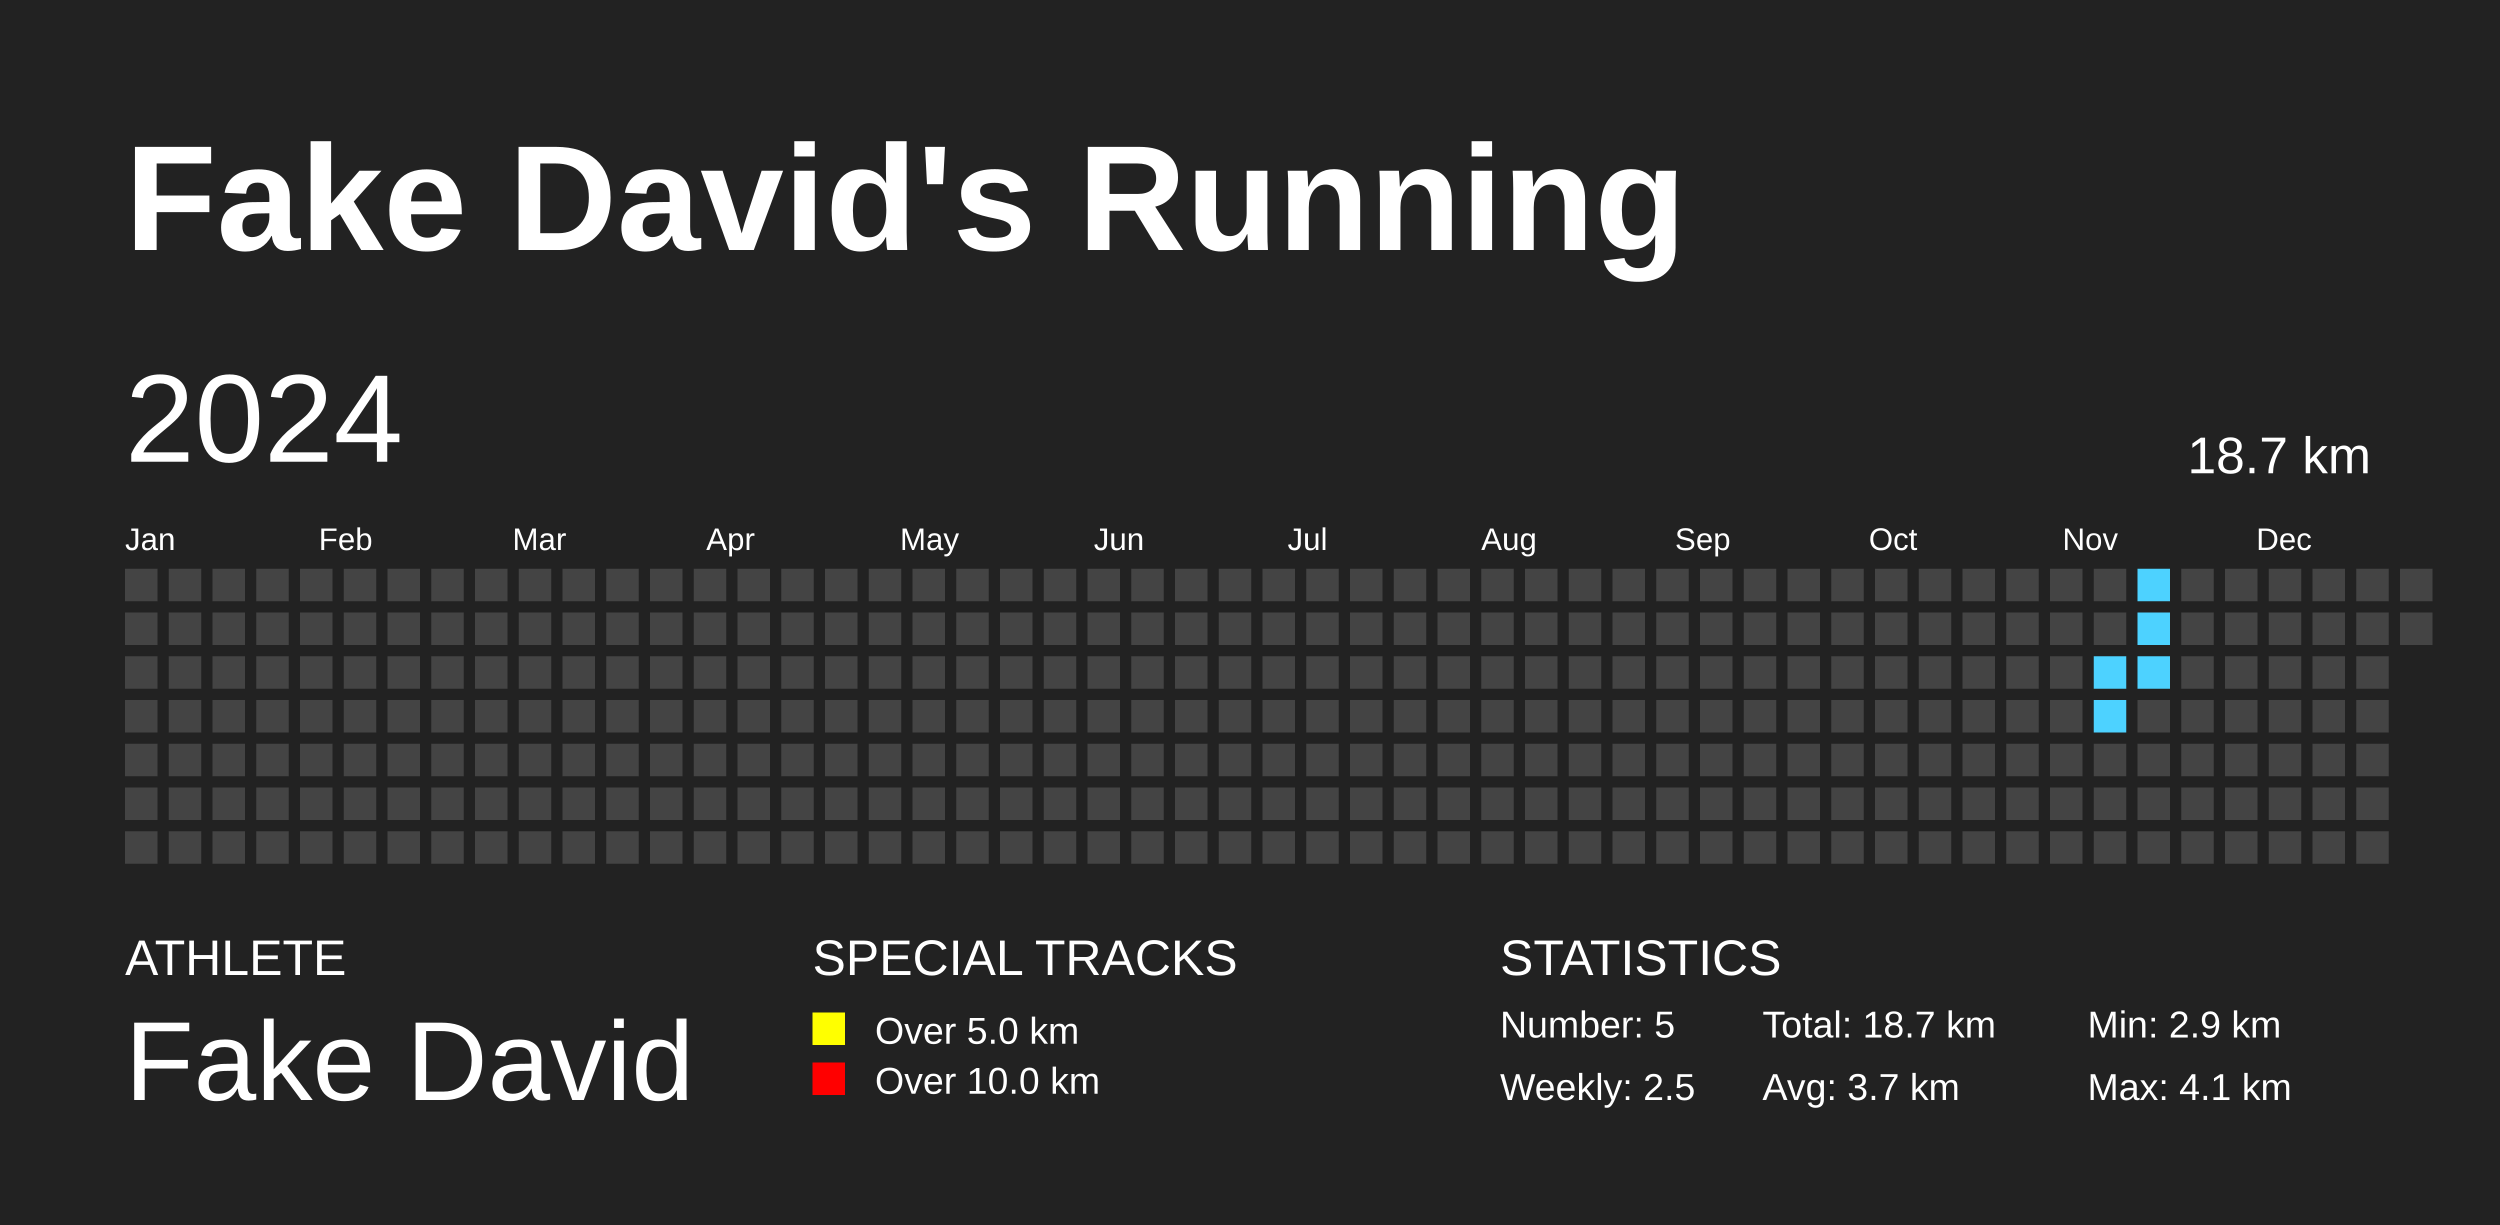
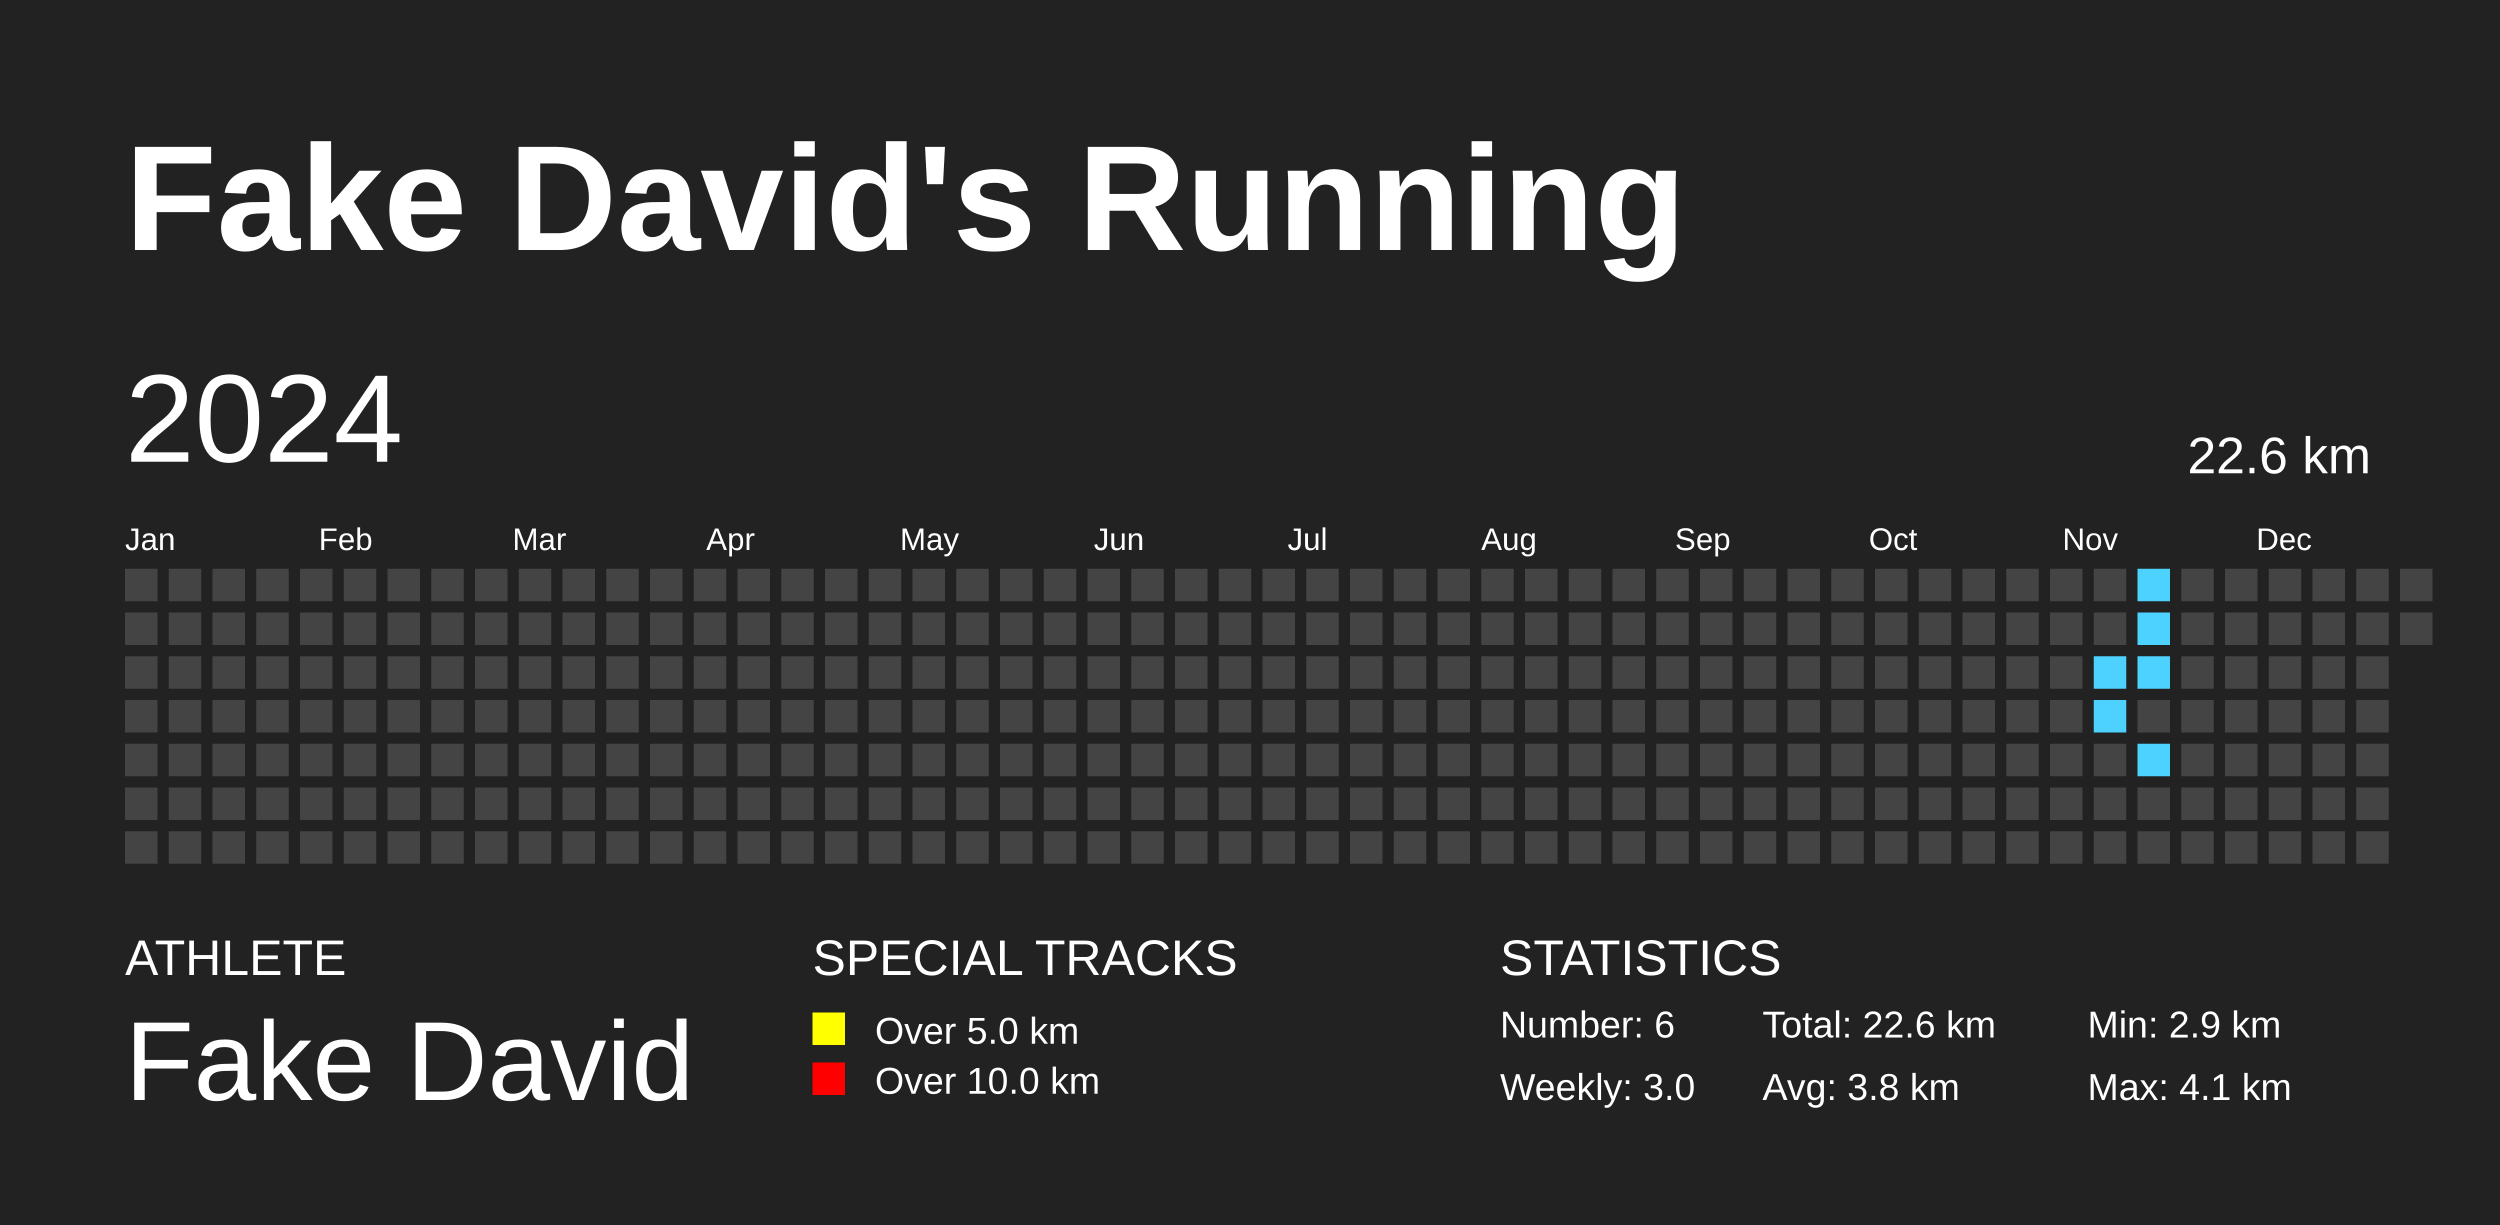
<svg xmlns="http://www.w3.org/2000/svg" baseProfile="full" height="98mm" version="1.1" viewBox="0,0,200,98" width="200mm">
  <defs />
  <rect fill="#222222" height="98" width="200" x="0" y="0" />
  <text fill="#FFFFFF" style="font-size:12px; font-family:Arial; font-weight:bold;" x="10" y="20">Fake David's Running</text>
  <text fill="#FFFFFF" style="font-size:4px; font-family:Arial" x="10" y="78">ATHLETE</text>
  <text fill="#FFFFFF" style="font-size:9px; font-family:Arial" x="10" y="88">Fake David</text>
  <text fill="#FFFFFF" style="font-size:4px; font-family:Arial" x="65" y="78">SPECIAL TRACKS</text>
  <rect fill="yellow" height="2.6" width="2.6" x="65" y="81" />
  <text fill="#FFFFFF" style="font-size:3px; font-family:Arial" x="70" y="83.5">Over 5.0 km</text>
  <rect fill="red" height="2.6" width="2.6" x="65" y="85" />
  <text fill="#FFFFFF" style="font-size:3px; font-family:Arial" x="70" y="87.5">Over 10.0 km</text>
  <text fill="#FFFFFF" style="font-size:4px; font-family:Arial" x="120" y="78">STATISTICS</text>
-   <text fill="#FFFFFF" style="font-size:3px; font-family:Arial" x="120" y="83">Number: 5</text>
-   <text fill="#FFFFFF" style="font-size:3px; font-family:Arial" x="120" y="88">Weekly: 2.5</text>
-   <text fill="#FFFFFF" style="font-size:3px; font-family:Arial" x="141" y="83">Total: 18.7 km</text>
-   <text fill="#FFFFFF" style="font-size:3px; font-family:Arial" x="141" y="88">Avg: 3.7 km</text>
+   <text fill="#FFFFFF" style="font-size:3px; font-family:Arial" x="120" y="83">Number: 6</text>
+   <text fill="#FFFFFF" style="font-size:3px; font-family:Arial" x="120" y="88">Weekly: 3.0</text>
+   <text fill="#FFFFFF" style="font-size:3px; font-family:Arial" x="141" y="83">Total: 22.6 km</text>
+   <text fill="#FFFFFF" style="font-size:3px; font-family:Arial" x="141" y="88">Avg: 3.8 km</text>
  <text fill="#FFFFFF" style="font-size:3px; font-family:Arial" x="167" y="83">Min: 2.9 km</text>
  <text fill="#FFFFFF" style="font-size:3px; font-family:Arial" x="167" y="88">Max: 4.1 km</text>
  <text dominant-baseline="hanging" fill="#FFFFFF" style="font-size:10.0px; font-family:Arial;" x="10" y="30">2024</text>
-   <text dominant-baseline="hanging" fill="#FFFFFF" style="font-size:4.125px; font-family:Arial;" x="175" y="35">18.7 km</text>
+   <text dominant-baseline="hanging" fill="#FFFFFF" style="font-size:4.125px; font-family:Arial;" x="175" y="35">22.6 km</text>
  <text fill="#FFFFFF" style="font-size:2.5px; font-family:Arial" x="10.0" y="44">Jan</text>
  <text fill="#FFFFFF" style="font-size:2.5px; font-family:Arial" x="25.5" y="44">Feb</text>
  <text fill="#FFFFFF" style="font-size:2.5px; font-family:Arial" x="41.0" y="44">Mar</text>
  <text fill="#FFFFFF" style="font-size:2.5px; font-family:Arial" x="56.5" y="44">Apr</text>
  <text fill="#FFFFFF" style="font-size:2.5px; font-family:Arial" x="72.0" y="44">May</text>
  <text fill="#FFFFFF" style="font-size:2.5px; font-family:Arial" x="87.5" y="44">Jun</text>
  <text fill="#FFFFFF" style="font-size:2.5px; font-family:Arial" x="103.0" y="44">Jul</text>
  <text fill="#FFFFFF" style="font-size:2.5px; font-family:Arial" x="118.5" y="44">Aug</text>
  <text fill="#FFFFFF" style="font-size:2.5px; font-family:Arial" x="134.0" y="44">Sep</text>
  <text fill="#FFFFFF" style="font-size:2.5px; font-family:Arial" x="149.5" y="44">Oct</text>
  <text fill="#FFFFFF" style="font-size:2.5px; font-family:Arial" x="165.0" y="44">Nov</text>
  <text fill="#FFFFFF" style="font-size:2.5px; font-family:Arial" x="180.5" y="44">Dec</text>
  <rect fill="#444444" height="2.6" width="2.6" x="10.0" y="45.5" />
  <rect fill="#444444" height="2.6" width="2.6" x="10.0" y="49.0" />
  <rect fill="#444444" height="2.6" width="2.6" x="10.0" y="52.5" />
  <rect fill="#444444" height="2.6" width="2.6" x="10.0" y="56.0" />
  <rect fill="#444444" height="2.6" width="2.6" x="10.0" y="59.5" />
  <rect fill="#444444" height="2.6" width="2.6" x="10.0" y="63.0" />
  <rect fill="#444444" height="2.6" width="2.6" x="10.0" y="66.5" />
  <rect fill="#444444" height="2.6" width="2.6" x="13.5" y="45.5" />
  <rect fill="#444444" height="2.6" width="2.6" x="13.5" y="49.0" />
  <rect fill="#444444" height="2.6" width="2.6" x="13.5" y="52.5" />
  <rect fill="#444444" height="2.6" width="2.6" x="13.5" y="56.0" />
  <rect fill="#444444" height="2.6" width="2.6" x="13.5" y="59.5" />
  <rect fill="#444444" height="2.6" width="2.6" x="13.5" y="63.0" />
  <rect fill="#444444" height="2.6" width="2.6" x="13.5" y="66.5" />
  <rect fill="#444444" height="2.6" width="2.6" x="17.0" y="45.5" />
  <rect fill="#444444" height="2.6" width="2.6" x="17.0" y="49.0" />
  <rect fill="#444444" height="2.6" width="2.6" x="17.0" y="52.5" />
  <rect fill="#444444" height="2.6" width="2.6" x="17.0" y="56.0" />
  <rect fill="#444444" height="2.6" width="2.6" x="17.0" y="59.5" />
  <rect fill="#444444" height="2.6" width="2.6" x="17.0" y="63.0" />
  <rect fill="#444444" height="2.6" width="2.6" x="17.0" y="66.5" />
  <rect fill="#444444" height="2.6" width="2.6" x="20.5" y="45.5" />
  <rect fill="#444444" height="2.6" width="2.6" x="20.5" y="49.0" />
  <rect fill="#444444" height="2.6" width="2.6" x="20.5" y="52.5" />
  <rect fill="#444444" height="2.6" width="2.6" x="20.5" y="56.0" />
  <rect fill="#444444" height="2.6" width="2.6" x="20.5" y="59.5" />
  <rect fill="#444444" height="2.6" width="2.6" x="20.5" y="63.0" />
  <rect fill="#444444" height="2.6" width="2.6" x="20.5" y="66.5" />
  <rect fill="#444444" height="2.6" width="2.6" x="24.0" y="45.5" />
  <rect fill="#444444" height="2.6" width="2.6" x="24.0" y="49.0" />
  <rect fill="#444444" height="2.6" width="2.6" x="24.0" y="52.5" />
  <rect fill="#444444" height="2.6" width="2.6" x="24.0" y="56.0" />
  <rect fill="#444444" height="2.6" width="2.6" x="24.0" y="59.5" />
  <rect fill="#444444" height="2.6" width="2.6" x="24.0" y="63.0" />
  <rect fill="#444444" height="2.6" width="2.6" x="24.0" y="66.5" />
  <rect fill="#444444" height="2.6" width="2.6" x="27.5" y="45.5" />
  <rect fill="#444444" height="2.6" width="2.6" x="27.5" y="49.0" />
  <rect fill="#444444" height="2.6" width="2.6" x="27.5" y="52.5" />
  <rect fill="#444444" height="2.6" width="2.6" x="27.5" y="56.0" />
  <rect fill="#444444" height="2.6" width="2.6" x="27.5" y="59.5" />
  <rect fill="#444444" height="2.6" width="2.6" x="27.5" y="63.0" />
  <rect fill="#444444" height="2.6" width="2.6" x="27.5" y="66.5" />
  <rect fill="#444444" height="2.6" width="2.6" x="31.0" y="45.5" />
  <rect fill="#444444" height="2.6" width="2.6" x="31.0" y="49.0" />
  <rect fill="#444444" height="2.6" width="2.6" x="31.0" y="52.5" />
  <rect fill="#444444" height="2.6" width="2.6" x="31.0" y="56.0" />
  <rect fill="#444444" height="2.6" width="2.6" x="31.0" y="59.5" />
  <rect fill="#444444" height="2.6" width="2.6" x="31.0" y="63.0" />
  <rect fill="#444444" height="2.6" width="2.6" x="31.0" y="66.5" />
  <rect fill="#444444" height="2.6" width="2.6" x="34.5" y="45.5" />
  <rect fill="#444444" height="2.6" width="2.6" x="34.5" y="49.0" />
  <rect fill="#444444" height="2.6" width="2.6" x="34.5" y="52.5" />
  <rect fill="#444444" height="2.6" width="2.6" x="34.5" y="56.0" />
  <rect fill="#444444" height="2.6" width="2.6" x="34.5" y="59.5" />
  <rect fill="#444444" height="2.6" width="2.6" x="34.5" y="63.0" />
  <rect fill="#444444" height="2.6" width="2.6" x="34.5" y="66.5" />
  <rect fill="#444444" height="2.6" width="2.6" x="38.0" y="45.5" />
  <rect fill="#444444" height="2.6" width="2.6" x="38.0" y="49.0" />
  <rect fill="#444444" height="2.6" width="2.6" x="38.0" y="52.5" />
  <rect fill="#444444" height="2.6" width="2.6" x="38.0" y="56.0" />
  <rect fill="#444444" height="2.6" width="2.6" x="38.0" y="59.5" />
  <rect fill="#444444" height="2.6" width="2.6" x="38.0" y="63.0" />
  <rect fill="#444444" height="2.6" width="2.6" x="38.0" y="66.5" />
  <rect fill="#444444" height="2.6" width="2.6" x="41.5" y="45.5" />
  <rect fill="#444444" height="2.6" width="2.6" x="41.5" y="49.0" />
  <rect fill="#444444" height="2.6" width="2.6" x="41.5" y="52.5" />
  <rect fill="#444444" height="2.6" width="2.6" x="41.5" y="56.0" />
  <rect fill="#444444" height="2.6" width="2.6" x="41.5" y="59.5" />
  <rect fill="#444444" height="2.6" width="2.6" x="41.5" y="63.0" />
  <rect fill="#444444" height="2.6" width="2.6" x="41.5" y="66.5" />
  <rect fill="#444444" height="2.6" width="2.6" x="45.0" y="45.5" />
  <rect fill="#444444" height="2.6" width="2.6" x="45.0" y="49.0" />
  <rect fill="#444444" height="2.6" width="2.6" x="45.0" y="52.5" />
  <rect fill="#444444" height="2.6" width="2.6" x="45.0" y="56.0" />
  <rect fill="#444444" height="2.6" width="2.6" x="45.0" y="59.5" />
  <rect fill="#444444" height="2.6" width="2.6" x="45.0" y="63.0" />
  <rect fill="#444444" height="2.6" width="2.6" x="45.0" y="66.5" />
  <rect fill="#444444" height="2.6" width="2.6" x="48.5" y="45.5" />
  <rect fill="#444444" height="2.6" width="2.6" x="48.5" y="49.0" />
  <rect fill="#444444" height="2.6" width="2.6" x="48.5" y="52.5" />
  <rect fill="#444444" height="2.6" width="2.6" x="48.5" y="56.0" />
  <rect fill="#444444" height="2.6" width="2.6" x="48.5" y="59.5" />
  <rect fill="#444444" height="2.6" width="2.6" x="48.5" y="63.0" />
  <rect fill="#444444" height="2.6" width="2.6" x="48.5" y="66.5" />
  <rect fill="#444444" height="2.6" width="2.6" x="52.0" y="45.5" />
  <rect fill="#444444" height="2.6" width="2.6" x="52.0" y="49.0" />
  <rect fill="#444444" height="2.6" width="2.6" x="52.0" y="52.5" />
  <rect fill="#444444" height="2.6" width="2.6" x="52.0" y="56.0" />
  <rect fill="#444444" height="2.6" width="2.6" x="52.0" y="59.5" />
  <rect fill="#444444" height="2.6" width="2.6" x="52.0" y="63.0" />
  <rect fill="#444444" height="2.6" width="2.6" x="52.0" y="66.5" />
  <rect fill="#444444" height="2.6" width="2.6" x="55.5" y="45.5" />
  <rect fill="#444444" height="2.6" width="2.6" x="55.5" y="49.0" />
  <rect fill="#444444" height="2.6" width="2.6" x="55.5" y="52.5" />
  <rect fill="#444444" height="2.6" width="2.6" x="55.5" y="56.0" />
  <rect fill="#444444" height="2.6" width="2.6" x="55.5" y="59.5" />
  <rect fill="#444444" height="2.6" width="2.6" x="55.5" y="63.0" />
  <rect fill="#444444" height="2.6" width="2.6" x="55.5" y="66.5" />
  <rect fill="#444444" height="2.6" width="2.6" x="59.0" y="45.5" />
  <rect fill="#444444" height="2.6" width="2.6" x="59.0" y="49.0" />
  <rect fill="#444444" height="2.6" width="2.6" x="59.0" y="52.5" />
  <rect fill="#444444" height="2.6" width="2.6" x="59.0" y="56.0" />
  <rect fill="#444444" height="2.6" width="2.6" x="59.0" y="59.5" />
  <rect fill="#444444" height="2.6" width="2.6" x="59.0" y="63.0" />
  <rect fill="#444444" height="2.6" width="2.6" x="59.0" y="66.5" />
  <rect fill="#444444" height="2.6" width="2.6" x="62.5" y="45.5" />
  <rect fill="#444444" height="2.6" width="2.6" x="62.5" y="49.0" />
  <rect fill="#444444" height="2.6" width="2.6" x="62.5" y="52.5" />
  <rect fill="#444444" height="2.6" width="2.6" x="62.5" y="56.0" />
  <rect fill="#444444" height="2.6" width="2.6" x="62.5" y="59.5" />
  <rect fill="#444444" height="2.6" width="2.6" x="62.5" y="63.0" />
  <rect fill="#444444" height="2.6" width="2.6" x="62.5" y="66.5" />
  <rect fill="#444444" height="2.6" width="2.6" x="66.0" y="45.5" />
  <rect fill="#444444" height="2.6" width="2.6" x="66.0" y="49.0" />
  <rect fill="#444444" height="2.6" width="2.6" x="66.0" y="52.5" />
  <rect fill="#444444" height="2.6" width="2.6" x="66.0" y="56.0" />
  <rect fill="#444444" height="2.6" width="2.6" x="66.0" y="59.5" />
  <rect fill="#444444" height="2.6" width="2.6" x="66.0" y="63.0" />
  <rect fill="#444444" height="2.6" width="2.6" x="66.0" y="66.5" />
  <rect fill="#444444" height="2.6" width="2.6" x="69.5" y="45.5" />
  <rect fill="#444444" height="2.6" width="2.6" x="69.5" y="49.0" />
  <rect fill="#444444" height="2.6" width="2.6" x="69.5" y="52.5" />
  <rect fill="#444444" height="2.6" width="2.6" x="69.5" y="56.0" />
  <rect fill="#444444" height="2.6" width="2.6" x="69.5" y="59.5" />
  <rect fill="#444444" height="2.6" width="2.6" x="69.5" y="63.0" />
  <rect fill="#444444" height="2.6" width="2.6" x="69.5" y="66.5" />
  <rect fill="#444444" height="2.6" width="2.6" x="73.0" y="45.5" />
  <rect fill="#444444" height="2.6" width="2.6" x="73.0" y="49.0" />
  <rect fill="#444444" height="2.6" width="2.6" x="73.0" y="52.5" />
  <rect fill="#444444" height="2.6" width="2.6" x="73.0" y="56.0" />
  <rect fill="#444444" height="2.6" width="2.6" x="73.0" y="59.5" />
  <rect fill="#444444" height="2.6" width="2.6" x="73.0" y="63.0" />
  <rect fill="#444444" height="2.6" width="2.6" x="73.0" y="66.5" />
  <rect fill="#444444" height="2.6" width="2.6" x="76.5" y="45.5" />
  <rect fill="#444444" height="2.6" width="2.6" x="76.5" y="49.0" />
  <rect fill="#444444" height="2.6" width="2.6" x="76.5" y="52.5" />
  <rect fill="#444444" height="2.6" width="2.6" x="76.5" y="56.0" />
  <rect fill="#444444" height="2.6" width="2.6" x="76.5" y="59.5" />
  <rect fill="#444444" height="2.6" width="2.6" x="76.5" y="63.0" />
  <rect fill="#444444" height="2.6" width="2.6" x="76.5" y="66.5" />
  <rect fill="#444444" height="2.6" width="2.6" x="80.0" y="45.5" />
  <rect fill="#444444" height="2.6" width="2.6" x="80.0" y="49.0" />
  <rect fill="#444444" height="2.6" width="2.6" x="80.0" y="52.5" />
  <rect fill="#444444" height="2.6" width="2.6" x="80.0" y="56.0" />
  <rect fill="#444444" height="2.6" width="2.6" x="80.0" y="59.5" />
  <rect fill="#444444" height="2.6" width="2.6" x="80.0" y="63.0" />
  <rect fill="#444444" height="2.6" width="2.6" x="80.0" y="66.5" />
  <rect fill="#444444" height="2.6" width="2.6" x="83.5" y="45.5" />
  <rect fill="#444444" height="2.6" width="2.6" x="83.5" y="49.0" />
  <rect fill="#444444" height="2.6" width="2.6" x="83.5" y="52.5" />
  <rect fill="#444444" height="2.6" width="2.6" x="83.5" y="56.0" />
  <rect fill="#444444" height="2.6" width="2.6" x="83.5" y="59.5" />
  <rect fill="#444444" height="2.6" width="2.6" x="83.5" y="63.0" />
  <rect fill="#444444" height="2.6" width="2.6" x="83.5" y="66.5" />
  <rect fill="#444444" height="2.6" width="2.6" x="87.0" y="45.5" />
  <rect fill="#444444" height="2.6" width="2.6" x="87.0" y="49.0" />
  <rect fill="#444444" height="2.6" width="2.6" x="87.0" y="52.5" />
  <rect fill="#444444" height="2.6" width="2.6" x="87.0" y="56.0" />
  <rect fill="#444444" height="2.6" width="2.6" x="87.0" y="59.5" />
  <rect fill="#444444" height="2.6" width="2.6" x="87.0" y="63.0" />
  <rect fill="#444444" height="2.6" width="2.6" x="87.0" y="66.5" />
  <rect fill="#444444" height="2.6" width="2.6" x="90.5" y="45.5" />
  <rect fill="#444444" height="2.6" width="2.6" x="90.5" y="49.0" />
  <rect fill="#444444" height="2.6" width="2.6" x="90.5" y="52.5" />
  <rect fill="#444444" height="2.6" width="2.6" x="90.5" y="56.0" />
  <rect fill="#444444" height="2.6" width="2.6" x="90.5" y="59.5" />
  <rect fill="#444444" height="2.6" width="2.6" x="90.5" y="63.0" />
  <rect fill="#444444" height="2.6" width="2.6" x="90.5" y="66.5" />
  <rect fill="#444444" height="2.6" width="2.6" x="94.0" y="45.5" />
  <rect fill="#444444" height="2.6" width="2.6" x="94.0" y="49.0" />
  <rect fill="#444444" height="2.6" width="2.6" x="94.0" y="52.5" />
  <rect fill="#444444" height="2.6" width="2.6" x="94.0" y="56.0" />
  <rect fill="#444444" height="2.6" width="2.6" x="94.0" y="59.5" />
  <rect fill="#444444" height="2.6" width="2.6" x="94.0" y="63.0" />
  <rect fill="#444444" height="2.6" width="2.6" x="94.0" y="66.5" />
  <rect fill="#444444" height="2.6" width="2.6" x="97.5" y="45.5" />
  <rect fill="#444444" height="2.6" width="2.6" x="97.5" y="49.0" />
  <rect fill="#444444" height="2.6" width="2.6" x="97.5" y="52.5" />
  <rect fill="#444444" height="2.6" width="2.6" x="97.5" y="56.0" />
  <rect fill="#444444" height="2.6" width="2.6" x="97.5" y="59.5" />
  <rect fill="#444444" height="2.6" width="2.6" x="97.5" y="63.0" />
  <rect fill="#444444" height="2.6" width="2.6" x="97.5" y="66.5" />
  <rect fill="#444444" height="2.6" width="2.6" x="101.0" y="45.5" />
  <rect fill="#444444" height="2.6" width="2.6" x="101.0" y="49.0" />
  <rect fill="#444444" height="2.6" width="2.6" x="101.0" y="52.5" />
  <rect fill="#444444" height="2.6" width="2.6" x="101.0" y="56.0" />
  <rect fill="#444444" height="2.6" width="2.6" x="101.0" y="59.5" />
  <rect fill="#444444" height="2.6" width="2.6" x="101.0" y="63.0" />
  <rect fill="#444444" height="2.6" width="2.6" x="101.0" y="66.5" />
  <rect fill="#444444" height="2.6" width="2.6" x="104.5" y="45.5" />
  <rect fill="#444444" height="2.6" width="2.6" x="104.5" y="49.0" />
  <rect fill="#444444" height="2.6" width="2.6" x="104.5" y="52.5" />
  <rect fill="#444444" height="2.6" width="2.6" x="104.5" y="56.0" />
  <rect fill="#444444" height="2.6" width="2.6" x="104.5" y="59.5" />
  <rect fill="#444444" height="2.6" width="2.6" x="104.5" y="63.0" />
  <rect fill="#444444" height="2.6" width="2.6" x="104.5" y="66.5" />
  <rect fill="#444444" height="2.6" width="2.6" x="108.0" y="45.5" />
  <rect fill="#444444" height="2.6" width="2.6" x="108.0" y="49.0" />
  <rect fill="#444444" height="2.6" width="2.6" x="108.0" y="52.5" />
  <rect fill="#444444" height="2.6" width="2.6" x="108.0" y="56.0" />
  <rect fill="#444444" height="2.6" width="2.6" x="108.0" y="59.5" />
  <rect fill="#444444" height="2.6" width="2.6" x="108.0" y="63.0" />
  <rect fill="#444444" height="2.6" width="2.6" x="108.0" y="66.5" />
  <rect fill="#444444" height="2.6" width="2.6" x="111.5" y="45.5" />
  <rect fill="#444444" height="2.6" width="2.6" x="111.5" y="49.0" />
  <rect fill="#444444" height="2.6" width="2.6" x="111.5" y="52.5" />
  <rect fill="#444444" height="2.6" width="2.6" x="111.5" y="56.0" />
  <rect fill="#444444" height="2.6" width="2.6" x="111.5" y="59.5" />
  <rect fill="#444444" height="2.6" width="2.6" x="111.5" y="63.0" />
  <rect fill="#444444" height="2.6" width="2.6" x="111.5" y="66.5" />
  <rect fill="#444444" height="2.6" width="2.6" x="115.0" y="45.5" />
  <rect fill="#444444" height="2.6" width="2.6" x="115.0" y="49.0" />
  <rect fill="#444444" height="2.6" width="2.6" x="115.0" y="52.5" />
  <rect fill="#444444" height="2.6" width="2.6" x="115.0" y="56.0" />
  <rect fill="#444444" height="2.6" width="2.6" x="115.0" y="59.5" />
  <rect fill="#444444" height="2.6" width="2.6" x="115.0" y="63.0" />
  <rect fill="#444444" height="2.6" width="2.6" x="115.0" y="66.5" />
  <rect fill="#444444" height="2.6" width="2.6" x="118.5" y="45.5" />
  <rect fill="#444444" height="2.6" width="2.6" x="118.5" y="49.0" />
  <rect fill="#444444" height="2.6" width="2.6" x="118.5" y="52.5" />
  <rect fill="#444444" height="2.6" width="2.6" x="118.5" y="56.0" />
  <rect fill="#444444" height="2.6" width="2.6" x="118.5" y="59.5" />
  <rect fill="#444444" height="2.6" width="2.6" x="118.5" y="63.0" />
  <rect fill="#444444" height="2.6" width="2.6" x="118.5" y="66.5" />
  <rect fill="#444444" height="2.6" width="2.6" x="122.0" y="45.5" />
  <rect fill="#444444" height="2.6" width="2.6" x="122.0" y="49.0" />
  <rect fill="#444444" height="2.6" width="2.6" x="122.0" y="52.5" />
  <rect fill="#444444" height="2.6" width="2.6" x="122.0" y="56.0" />
  <rect fill="#444444" height="2.6" width="2.6" x="122.0" y="59.5" />
  <rect fill="#444444" height="2.6" width="2.6" x="122.0" y="63.0" />
  <rect fill="#444444" height="2.6" width="2.6" x="122.0" y="66.5" />
  <rect fill="#444444" height="2.6" width="2.6" x="125.5" y="45.5" />
  <rect fill="#444444" height="2.6" width="2.6" x="125.5" y="49.0" />
  <rect fill="#444444" height="2.6" width="2.6" x="125.5" y="52.5" />
  <rect fill="#444444" height="2.6" width="2.6" x="125.5" y="56.0" />
  <rect fill="#444444" height="2.6" width="2.6" x="125.5" y="59.5" />
  <rect fill="#444444" height="2.6" width="2.6" x="125.5" y="63.0" />
  <rect fill="#444444" height="2.6" width="2.6" x="125.5" y="66.5" />
  <rect fill="#444444" height="2.6" width="2.6" x="129.0" y="45.5" />
  <rect fill="#444444" height="2.6" width="2.6" x="129.0" y="49.0" />
  <rect fill="#444444" height="2.6" width="2.6" x="129.0" y="52.5" />
  <rect fill="#444444" height="2.6" width="2.6" x="129.0" y="56.0" />
  <rect fill="#444444" height="2.6" width="2.6" x="129.0" y="59.5" />
  <rect fill="#444444" height="2.6" width="2.6" x="129.0" y="63.0" />
  <rect fill="#444444" height="2.6" width="2.6" x="129.0" y="66.5" />
  <rect fill="#444444" height="2.6" width="2.6" x="132.5" y="45.5" />
  <rect fill="#444444" height="2.6" width="2.6" x="132.5" y="49.0" />
  <rect fill="#444444" height="2.6" width="2.6" x="132.5" y="52.5" />
  <rect fill="#444444" height="2.6" width="2.6" x="132.5" y="56.0" />
  <rect fill="#444444" height="2.6" width="2.6" x="132.5" y="59.5" />
  <rect fill="#444444" height="2.6" width="2.6" x="132.5" y="63.0" />
  <rect fill="#444444" height="2.6" width="2.6" x="132.5" y="66.5" />
  <rect fill="#444444" height="2.6" width="2.6" x="136.0" y="45.5" />
  <rect fill="#444444" height="2.6" width="2.6" x="136.0" y="49.0" />
  <rect fill="#444444" height="2.6" width="2.6" x="136.0" y="52.5" />
  <rect fill="#444444" height="2.6" width="2.6" x="136.0" y="56.0" />
  <rect fill="#444444" height="2.6" width="2.6" x="136.0" y="59.5" />
  <rect fill="#444444" height="2.6" width="2.6" x="136.0" y="63.0" />
  <rect fill="#444444" height="2.6" width="2.6" x="136.0" y="66.5" />
  <rect fill="#444444" height="2.6" width="2.6" x="139.5" y="45.5" />
  <rect fill="#444444" height="2.6" width="2.6" x="139.5" y="49.0" />
  <rect fill="#444444" height="2.6" width="2.6" x="139.5" y="52.5" />
  <rect fill="#444444" height="2.6" width="2.6" x="139.5" y="56.0" />
  <rect fill="#444444" height="2.6" width="2.6" x="139.5" y="59.5" />
  <rect fill="#444444" height="2.6" width="2.6" x="139.5" y="63.0" />
  <rect fill="#444444" height="2.6" width="2.6" x="139.5" y="66.5" />
  <rect fill="#444444" height="2.6" width="2.6" x="143.0" y="45.5" />
  <rect fill="#444444" height="2.6" width="2.6" x="143.0" y="49.0" />
  <rect fill="#444444" height="2.6" width="2.6" x="143.0" y="52.5" />
  <rect fill="#444444" height="2.6" width="2.6" x="143.0" y="56.0" />
  <rect fill="#444444" height="2.6" width="2.6" x="143.0" y="59.5" />
  <rect fill="#444444" height="2.6" width="2.6" x="143.0" y="63.0" />
  <rect fill="#444444" height="2.6" width="2.6" x="143.0" y="66.5" />
  <rect fill="#444444" height="2.6" width="2.6" x="146.5" y="45.5" />
  <rect fill="#444444" height="2.6" width="2.6" x="146.5" y="49.0" />
  <rect fill="#444444" height="2.6" width="2.6" x="146.5" y="52.5" />
  <rect fill="#444444" height="2.6" width="2.6" x="146.5" y="56.0" />
  <rect fill="#444444" height="2.6" width="2.6" x="146.5" y="59.5" />
  <rect fill="#444444" height="2.6" width="2.6" x="146.5" y="63.0" />
  <rect fill="#444444" height="2.6" width="2.6" x="146.5" y="66.5" />
  <rect fill="#444444" height="2.6" width="2.6" x="150.0" y="45.5" />
  <rect fill="#444444" height="2.6" width="2.6" x="150.0" y="49.0" />
  <rect fill="#444444" height="2.6" width="2.6" x="150.0" y="52.5" />
  <rect fill="#444444" height="2.6" width="2.6" x="150.0" y="56.0" />
  <rect fill="#444444" height="2.6" width="2.6" x="150.0" y="59.5" />
  <rect fill="#444444" height="2.6" width="2.6" x="150.0" y="63.0" />
  <rect fill="#444444" height="2.6" width="2.6" x="150.0" y="66.5" />
  <rect fill="#444444" height="2.6" width="2.6" x="153.5" y="45.5" />
  <rect fill="#444444" height="2.6" width="2.6" x="153.5" y="49.0" />
  <rect fill="#444444" height="2.6" width="2.6" x="153.5" y="52.5" />
  <rect fill="#444444" height="2.6" width="2.6" x="153.5" y="56.0" />
  <rect fill="#444444" height="2.6" width="2.6" x="153.5" y="59.5" />
  <rect fill="#444444" height="2.6" width="2.6" x="153.5" y="63.0" />
  <rect fill="#444444" height="2.6" width="2.6" x="153.5" y="66.5" />
  <rect fill="#444444" height="2.6" width="2.6" x="157.0" y="45.5" />
  <rect fill="#444444" height="2.6" width="2.6" x="157.0" y="49.0" />
  <rect fill="#444444" height="2.6" width="2.6" x="157.0" y="52.5" />
  <rect fill="#444444" height="2.6" width="2.6" x="157.0" y="56.0" />
  <rect fill="#444444" height="2.6" width="2.6" x="157.0" y="59.5" />
  <rect fill="#444444" height="2.6" width="2.6" x="157.0" y="63.0" />
  <rect fill="#444444" height="2.6" width="2.6" x="157.0" y="66.5" />
  <rect fill="#444444" height="2.6" width="2.6" x="160.5" y="45.5" />
  <rect fill="#444444" height="2.6" width="2.6" x="160.5" y="49.0" />
  <rect fill="#444444" height="2.6" width="2.6" x="160.5" y="52.5" />
  <rect fill="#444444" height="2.6" width="2.6" x="160.5" y="56.0" />
  <rect fill="#444444" height="2.6" width="2.6" x="160.5" y="59.5" />
  <rect fill="#444444" height="2.6" width="2.6" x="160.5" y="63.0" />
  <rect fill="#444444" height="2.6" width="2.6" x="160.5" y="66.5" />
  <rect fill="#444444" height="2.6" width="2.6" x="164.0" y="45.5" />
  <rect fill="#444444" height="2.6" width="2.6" x="164.0" y="49.0" />
  <rect fill="#444444" height="2.6" width="2.6" x="164.0" y="52.5" />
  <rect fill="#444444" height="2.6" width="2.6" x="164.0" y="56.0" />
  <rect fill="#444444" height="2.6" width="2.6" x="164.0" y="59.5" />
  <rect fill="#444444" height="2.6" width="2.6" x="164.0" y="63.0" />
  <rect fill="#444444" height="2.6" width="2.6" x="164.0" y="66.5" />
  <rect fill="#444444" height="2.6" width="2.6" x="167.5" y="45.5" />
  <rect fill="#444444" height="2.6" width="2.6" x="167.5" y="49.0" />
  <rect fill="#4DD2FF" height="2.6" width="2.6" x="167.5" y="52.5" />
  <rect fill="#4DD2FF" height="2.6" width="2.6" x="167.5" y="56.0" />
  <rect fill="#444444" height="2.6" width="2.6" x="167.5" y="59.5" />
  <rect fill="#444444" height="2.6" width="2.6" x="167.5" y="63.0" />
  <rect fill="#444444" height="2.6" width="2.6" x="167.5" y="66.5" />
  <rect fill="#4DD2FF" height="2.6" width="2.6" x="171.0" y="45.5" />
  <rect fill="#4DD2FF" height="2.6" width="2.6" x="171.0" y="49.0" />
  <rect fill="#4DD2FF" height="2.6" width="2.6" x="171.0" y="52.5" />
  <rect fill="#444444" height="2.6" width="2.6" x="171.0" y="56.0" />
-   <rect fill="#444444" height="2.6" width="2.6" x="171.0" y="59.5" />
+   <rect fill="#4DD2FF" height="2.6" width="2.6" x="171.0" y="59.5" />
  <rect fill="#444444" height="2.6" width="2.6" x="171.0" y="63.0" />
  <rect fill="#444444" height="2.6" width="2.6" x="171.0" y="66.5" />
  <rect fill="#444444" height="2.6" width="2.6" x="174.5" y="45.5" />
  <rect fill="#444444" height="2.6" width="2.6" x="174.5" y="49.0" />
  <rect fill="#444444" height="2.6" width="2.6" x="174.5" y="52.5" />
  <rect fill="#444444" height="2.6" width="2.6" x="174.5" y="56.0" />
  <rect fill="#444444" height="2.6" width="2.6" x="174.5" y="59.5" />
  <rect fill="#444444" height="2.6" width="2.6" x="174.5" y="63.0" />
  <rect fill="#444444" height="2.6" width="2.6" x="174.5" y="66.5" />
  <rect fill="#444444" height="2.6" width="2.6" x="178.0" y="45.5" />
  <rect fill="#444444" height="2.6" width="2.6" x="178.0" y="49.0" />
  <rect fill="#444444" height="2.6" width="2.6" x="178.0" y="52.5" />
  <rect fill="#444444" height="2.6" width="2.6" x="178.0" y="56.0" />
  <rect fill="#444444" height="2.6" width="2.6" x="178.0" y="59.5" />
  <rect fill="#444444" height="2.6" width="2.6" x="178.0" y="63.0" />
  <rect fill="#444444" height="2.6" width="2.6" x="178.0" y="66.5" />
  <rect fill="#444444" height="2.6" width="2.6" x="181.5" y="45.5" />
  <rect fill="#444444" height="2.6" width="2.6" x="181.5" y="49.0" />
  <rect fill="#444444" height="2.6" width="2.6" x="181.5" y="52.5" />
  <rect fill="#444444" height="2.6" width="2.6" x="181.5" y="56.0" />
  <rect fill="#444444" height="2.6" width="2.6" x="181.5" y="59.5" />
  <rect fill="#444444" height="2.6" width="2.6" x="181.5" y="63.0" />
  <rect fill="#444444" height="2.6" width="2.6" x="181.5" y="66.5" />
  <rect fill="#444444" height="2.6" width="2.6" x="185.0" y="45.5" />
  <rect fill="#444444" height="2.6" width="2.6" x="185.0" y="49.0" />
  <rect fill="#444444" height="2.6" width="2.6" x="185.0" y="52.5" />
  <rect fill="#444444" height="2.6" width="2.6" x="185.0" y="56.0" />
  <rect fill="#444444" height="2.6" width="2.6" x="185.0" y="59.5" />
  <rect fill="#444444" height="2.6" width="2.6" x="185.0" y="63.0" />
  <rect fill="#444444" height="2.6" width="2.6" x="185.0" y="66.5" />
  <rect fill="#444444" height="2.6" width="2.6" x="188.5" y="45.5" />
  <rect fill="#444444" height="2.6" width="2.6" x="188.5" y="49.0" />
  <rect fill="#444444" height="2.6" width="2.6" x="188.5" y="52.5" />
  <rect fill="#444444" height="2.6" width="2.6" x="188.5" y="56.0" />
  <rect fill="#444444" height="2.6" width="2.6" x="188.5" y="59.5" />
  <rect fill="#444444" height="2.6" width="2.6" x="188.5" y="63.0" />
  <rect fill="#444444" height="2.6" width="2.6" x="188.5" y="66.5" />
  <rect fill="#444444" height="2.6" width="2.6" x="192.0" y="45.5" />
  <rect fill="#444444" height="2.6" width="2.6" x="192.0" y="49.0" />
</svg>
